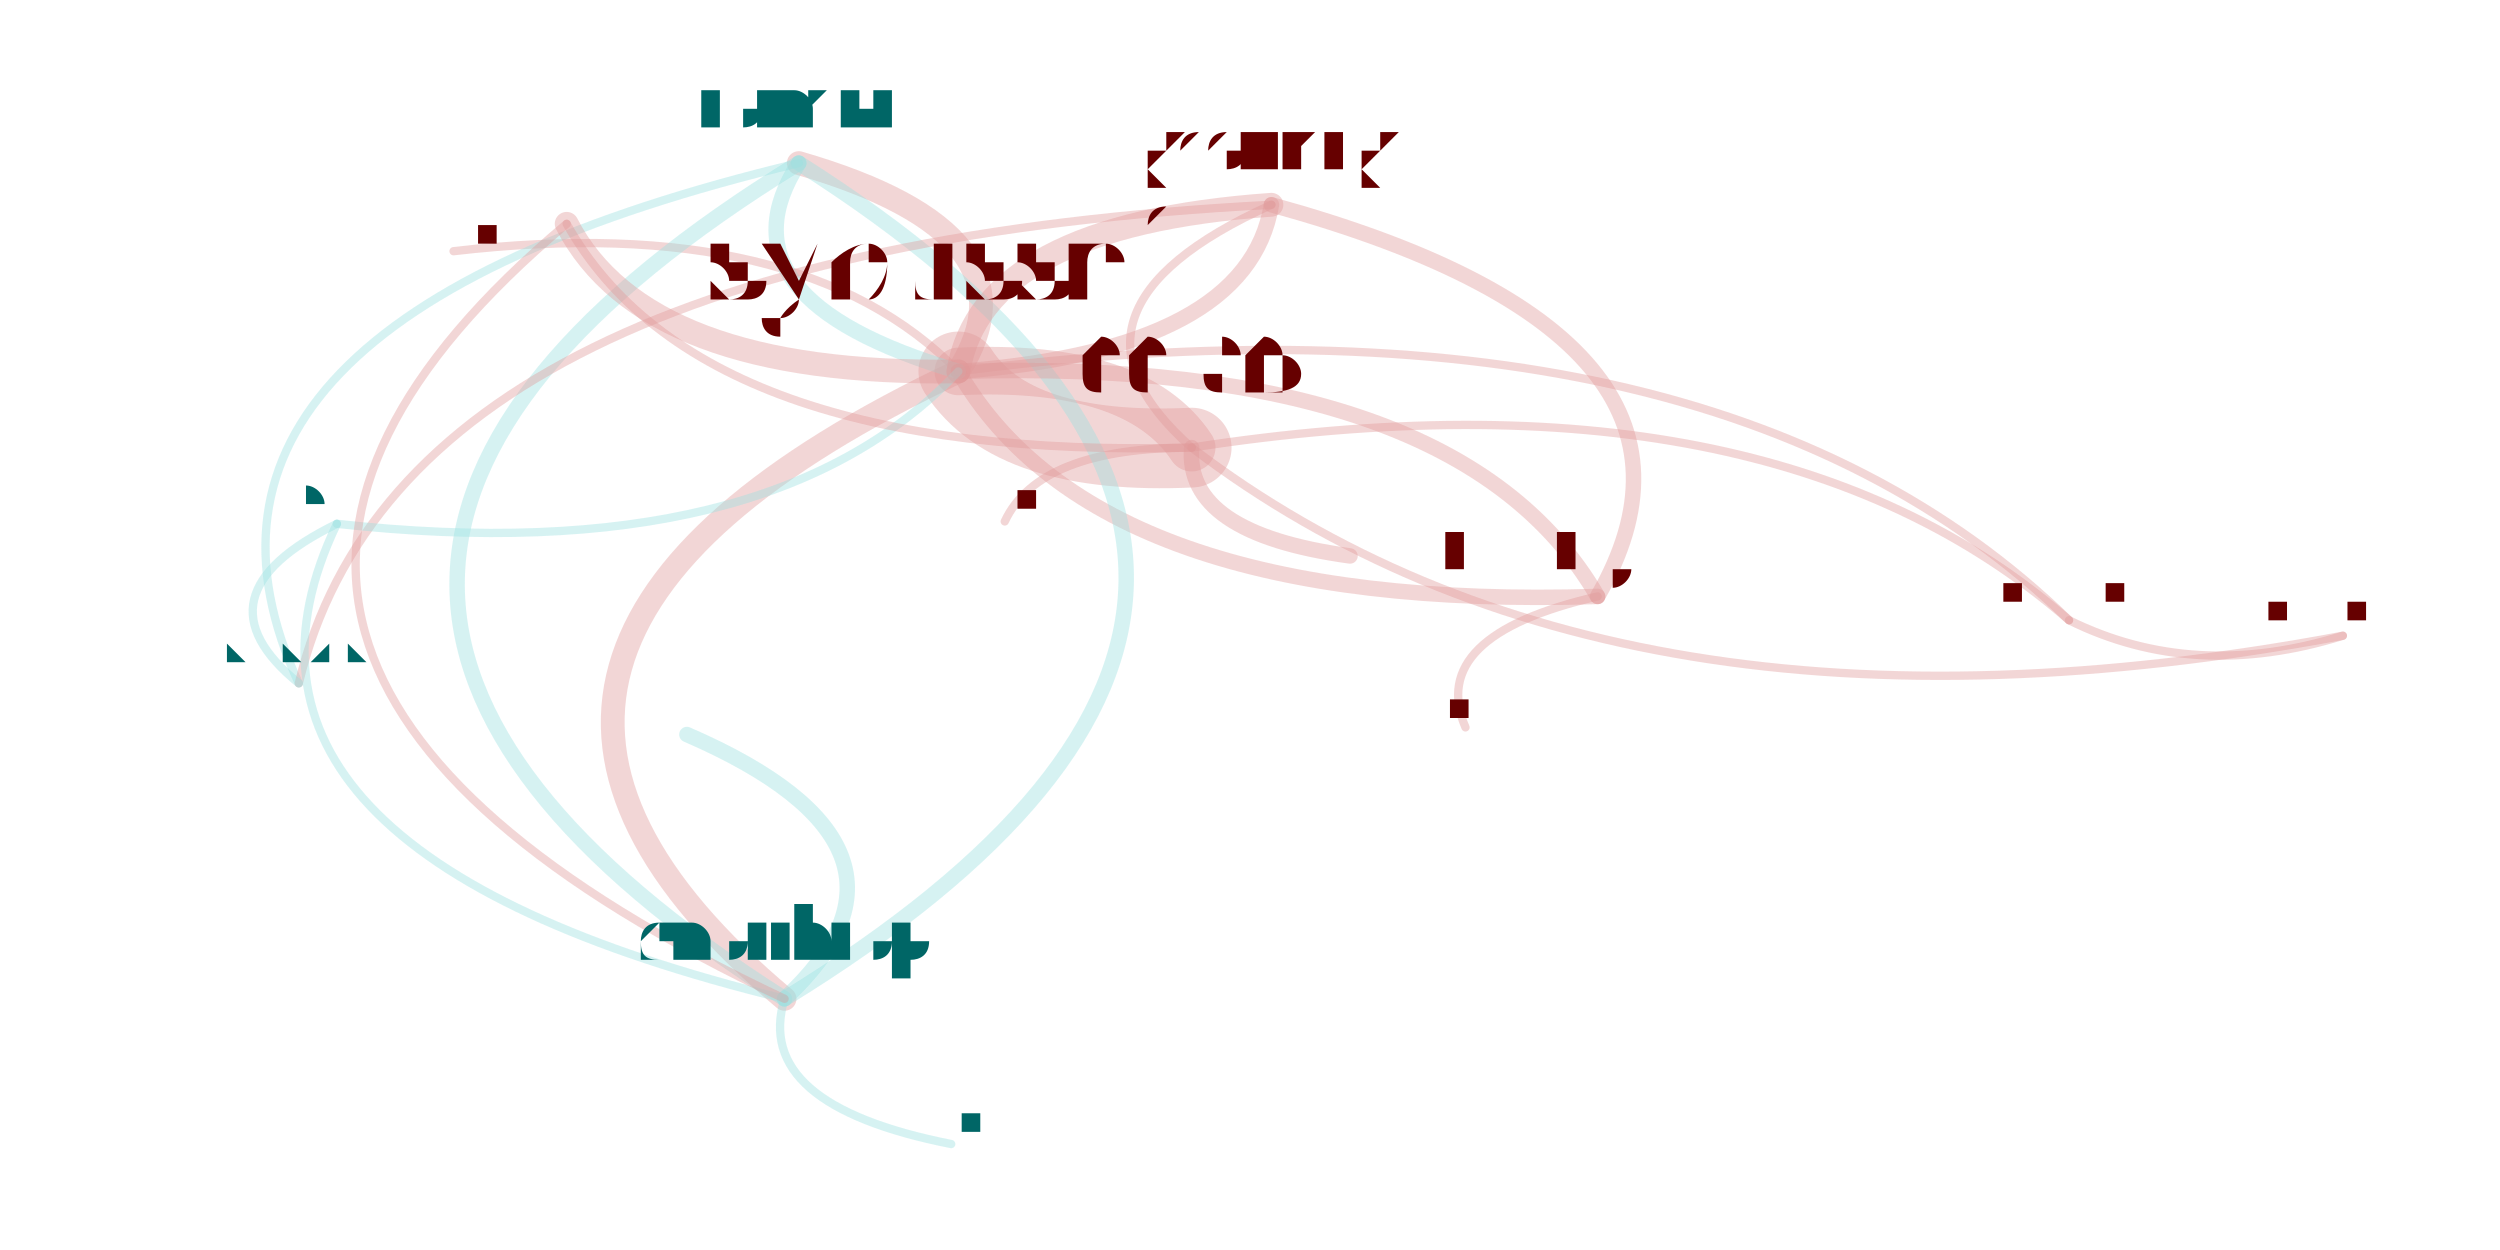
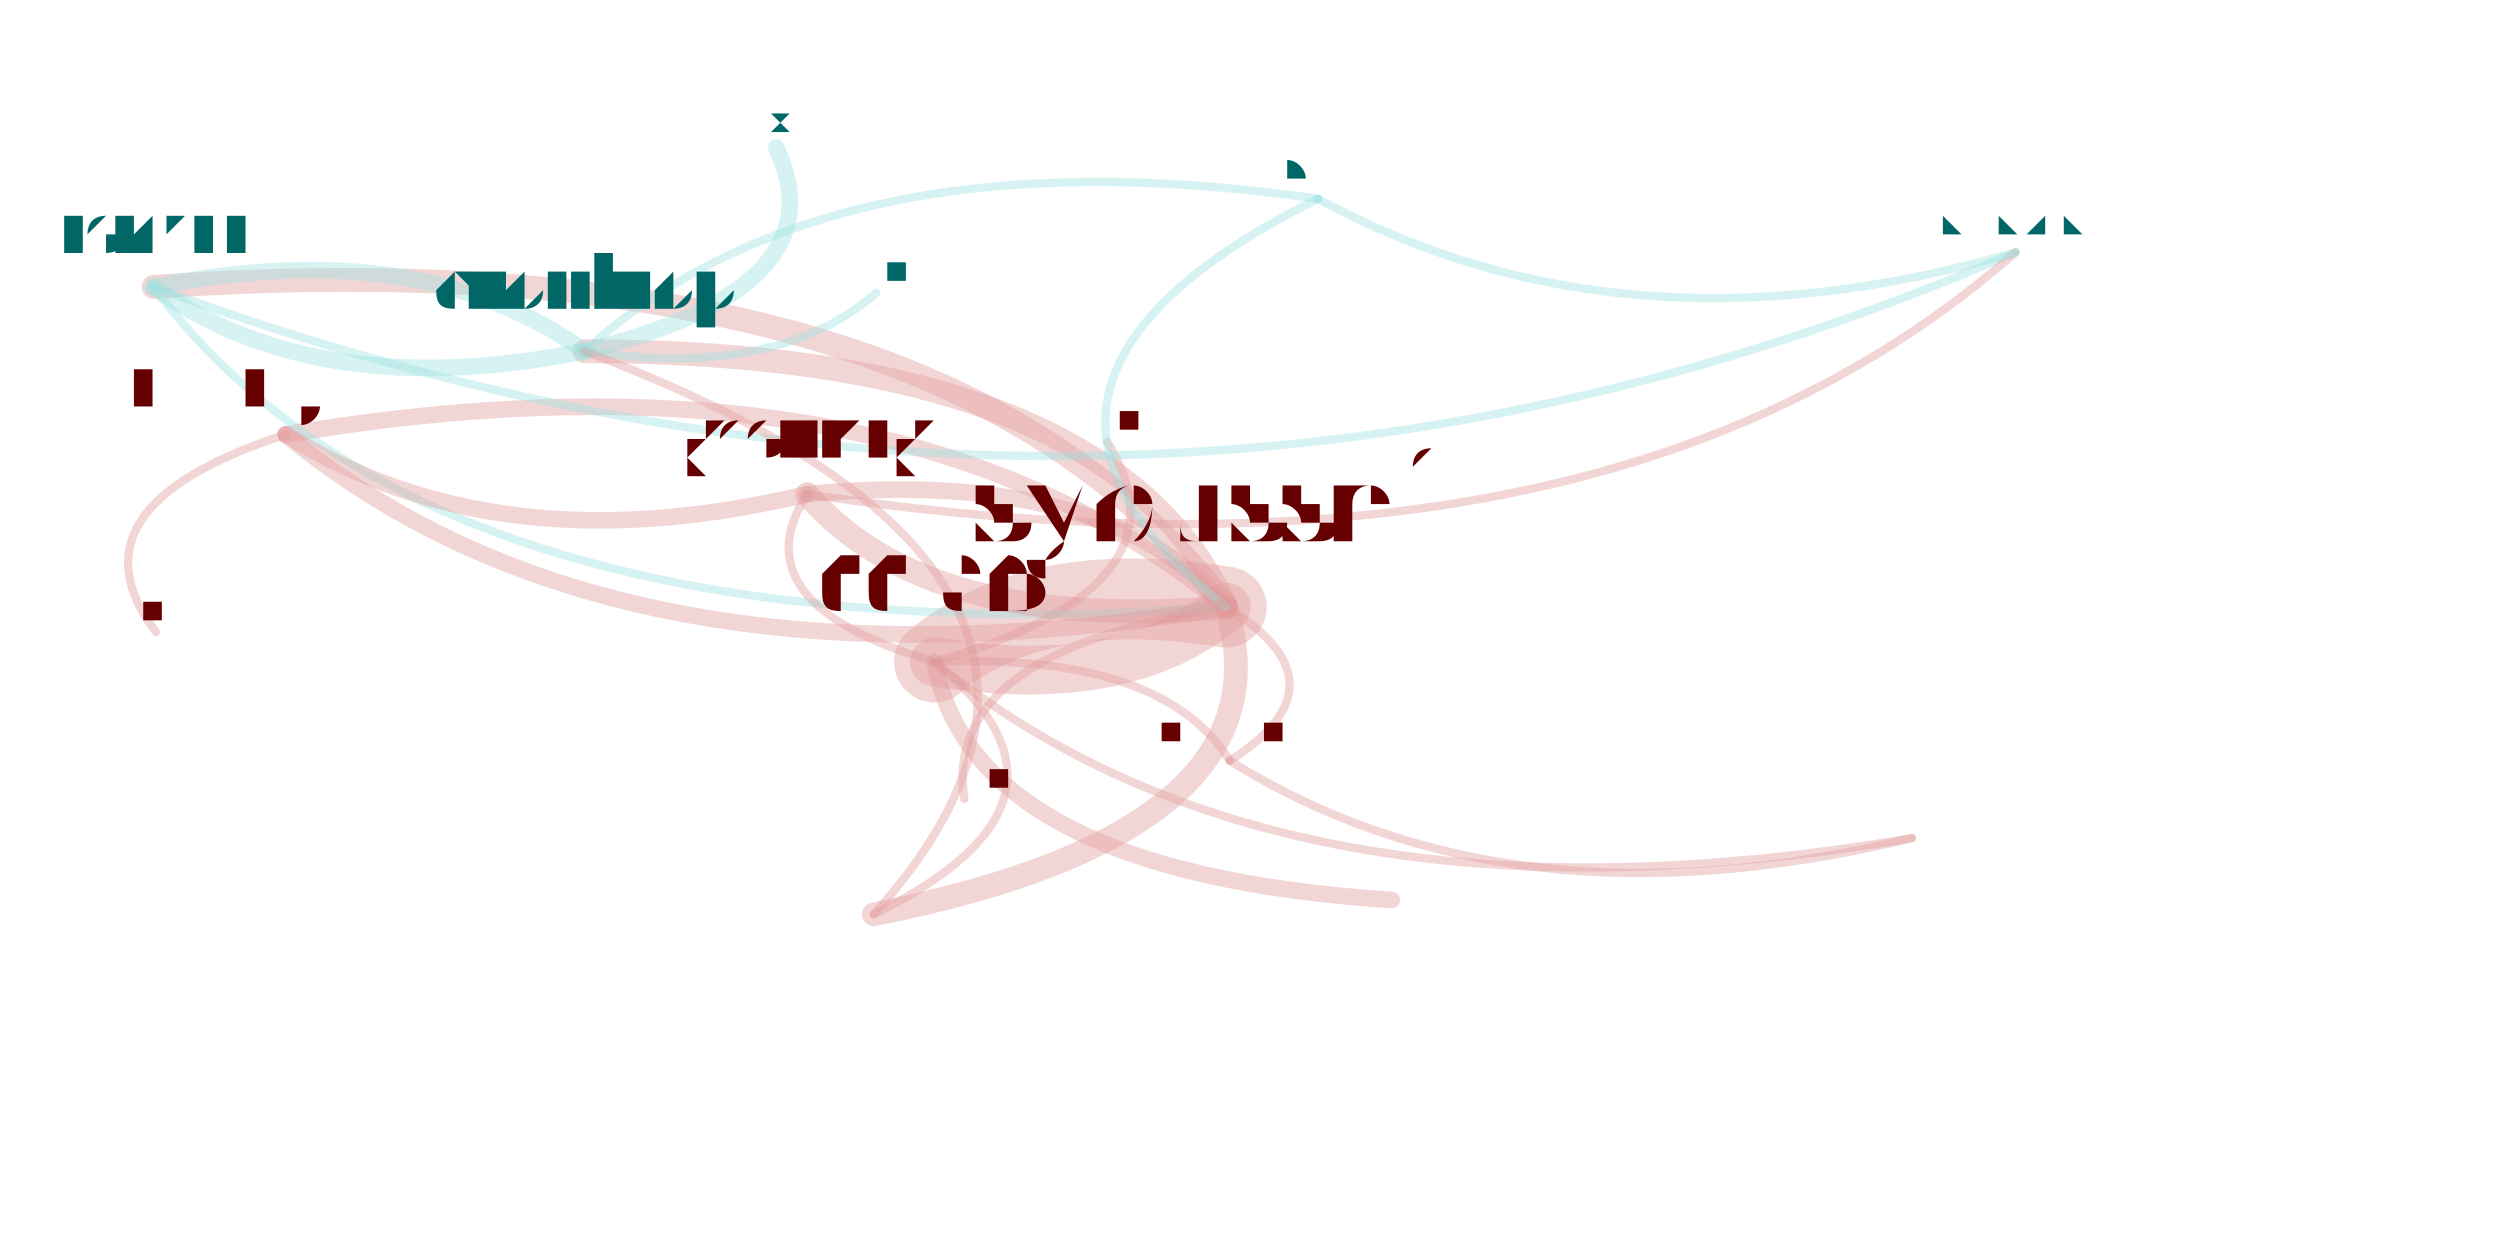
<svg xmlns="http://www.w3.org/2000/svg" width="4000" height="2000" viewBox="-0.025 -0.025 2.05 1.05">
  <style>
    path {
      fill: none;
      stroke-linecap: round;
      stroke-opacity: 0.4;
    }

    text {
      text-anchor: middle;
      alignment-baseline: hanging;
    }
  </style>
  <g opacity="0.4">
-     <path d="M0.951 0.351 Q0.823 0.351 0.794 0.413" stroke="hsl(0.0,100%,35%)" stroke-width="0.007" />
-     <path d="M0.951 0.351 Q0.904 0.280 0.755 0.287" stroke="hsl(0.0,100%,35%)" stroke-width="0.04" />
-     <path d="M0.951 0.351 Q0.945 0.423 1.084 0.442" stroke="hsl(0.0,100%,35%)" stroke-width="0.013" />
-     <path d="M0.951 0.351 Q1.308 0.623 1.918 0.509" stroke="hsl(0.0,100%,35%)" stroke-width="0.007" />
-     <path d="M0.755 0.287 Q0.828 0.172 0.621 0.112" stroke="hsl(0.0,100%,35%)" stroke-width="0.02" />
-     <path d="M0.755 0.287 Q0.623 0.152 0.331 0.186" stroke="hsl(0.0,100%,35%)" stroke-width="0.007" />
-     <path d="M0.755 0.287 Q0.801 0.358 0.951 0.351" stroke="hsl(0.0,100%,35%)" stroke-width="0.067" />
-     <path d="M0.755 0.287 Q0.998 0.269 1.018 0.147" stroke="hsl(0.0,100%,35%)" stroke-width="0.013" />
-     <path d="M0.755 0.287 Q0.872 0.489 1.292 0.476" stroke="hsl(0.0,100%,35%)" stroke-width="0.013" />
-     <path d="M0.755 0.287 Q0.260 0.521 0.609 0.814" stroke="hsl(0.0,100%,35%)" stroke-width="0.02" />
-     <path d="M0.609 0.814 Q1.177 0.465 0.621 0.112" stroke="hsl(180.0,100%,35%)" stroke-width="0.013" />
-     <path d="M0.609 0.814 Q0.582 0.903 0.749 0.936" stroke="hsl(180.0,100%,35%)" stroke-width="0.007" />
-     <path d="M0.609 0.814 Q0.746 0.687 0.527 0.592" stroke="hsl(180.0,100%,35%)" stroke-width="0.013" />
-     <path d="M0.621 0.112 Q0.053 0.461 0.609 0.814" stroke="hsl(180.0,100%,35%)" stroke-width="0.013" />
-     <path d="M0.621 0.112 Q0.061 0.246 0.201 0.549" stroke="hsl(180.0,100%,35%)" stroke-width="0.007" />
-     <path d="M0.621 0.112 Q0.548 0.226 0.755 0.287" stroke="hsl(180.0,100%,35%)" stroke-width="0.013" />
-     <path d="M1.018 0.147 Q0.775 0.164 0.755 0.287" stroke="hsl(0.0,100%,35%)" stroke-width="0.02" />
-     <path d="M1.018 0.147 Q0.288 0.185 0.201 0.549" stroke="hsl(0.0,100%,35%)" stroke-width="0.007" />
-     <path d="M1.018 0.147 Q0.821 0.236 0.951 0.351" stroke="hsl(0.0,100%,35%)" stroke-width="0.007" />
-     <path d="M1.688 0.496 Q1.389 0.205 0.755 0.287" stroke="hsl(0.0,100%,35%)" stroke-width="0.007" />
-     <path d="M1.688 0.496 Q1.793 0.548 1.918 0.509" stroke="hsl(0.0,100%,35%)" stroke-width="0.007" />
-     <path d="M1.688 0.496 Q1.436 0.276 0.951 0.351" stroke="hsl(0.0,100%,35%)" stroke-width="0.007" />
-     <path d="M1.292 0.476 Q1.418 0.257 1.018 0.147" stroke="hsl(0.0,100%,35%)" stroke-width="0.013" />
-     <path d="M1.292 0.476 Q1.175 0.274 0.755 0.287" stroke="hsl(0.0,100%,35%)" stroke-width="0.013" />
-     <path d="M1.292 0.476 Q1.148 0.509 1.181 0.586" stroke="hsl(0.0,100%,35%)" stroke-width="0.007" />
-     <path d="M0.233 0.415 Q0.110 0.475 0.201 0.549" stroke="hsl(180.0,100%,35%)" stroke-width="0.007" />
-     <path d="M0.233 0.415 Q0.596 0.455 0.755 0.287" stroke="hsl(180.0,100%,35%)" stroke-width="0.007" />
-     <path d="M0.233 0.415 Q0.101 0.690 0.609 0.814" stroke="hsl(180.0,100%,35%)" stroke-width="0.007" />
-     <path d="M0.426 0.163 Q-0.004 0.525 0.609 0.814" stroke="hsl(0.0,100%,35%)" stroke-width="0.007" />
-     <path d="M0.426 0.163 Q0.492 0.291 0.755 0.287" stroke="hsl(0.0,100%,35%)" stroke-width="0.02" />
-     <path d="M0.426 0.163 Q0.538 0.362 0.951 0.351" stroke="hsl(0.0,100%,35%)" stroke-width="0.007" />
+     <path d="M0.735 0.531 Q0.956 0.468 0.880 0.346" stroke="hsl(0.0,100%,35%)" stroke-width="0.007" />
+     <path d="M0.735 0.531 Q0.894 0.557 0.980 0.485" stroke="hsl(0.0,100%,35%)" stroke-width="0.041" />
+     <path d="M0.735 0.531 Q0.767 0.708 1.119 0.731" stroke="hsl(0.0,100%,35%)" stroke-width="0.014" />
+     <path d="M0.735 0.531 Q1.027 0.769 1.556 0.679" stroke="hsl(0.0,100%,35%)" stroke-width="0.007" />
+     <path d="M0.980 0.485 Q0.744 0.170 0.079 0.216" stroke="hsl(0.0,100%,35%)" stroke-width="0.02" />
+     <path d="M0.980 0.485 Q0.741 0.522 0.760 0.646" stroke="hsl(0.0,100%,35%)" stroke-width="0.007" />
+     <path d="M0.980 0.485 Q0.821 0.459 0.735 0.531" stroke="hsl(0.0,100%,35%)" stroke-width="0.068" />
+     <path d="M0.980 0.485 Q0.880 0.367 0.628 0.390" stroke="hsl(0.0,100%,35%)" stroke-width="0.014" />
+     <path d="M0.980 0.485 Q0.701 0.254 0.190 0.340" stroke="hsl(0.0,100%,35%)" stroke-width="0.014" />
+     <path d="M0.980 0.485 Q0.882 0.270 0.441 0.270" stroke="hsl(0.0,100%,35%)" stroke-width="0.02" />
+     <path d="M0.441 0.270 Q0.303 0.171 0.079 0.216" stroke="hsl(180.0,100%,35%)" stroke-width="0.014" />
+     <path d="M0.441 0.270 Q0.603 0.294 0.686 0.221" stroke="hsl(180.0,100%,35%)" stroke-width="0.007" />
+     <path d="M0.441 0.270 Q0.658 0.217 0.602 0.099" stroke="hsl(180.0,100%,35%)" stroke-width="0.014" />
+     <path d="M0.079 0.216 Q0.217 0.315 0.441 0.270" stroke="hsl(180.0,100%,35%)" stroke-width="0.014" />
+     <path d="M0.079 0.216 Q0.885 0.514 1.643 0.187" stroke="hsl(180.0,100%,35%)" stroke-width="0.007" />
+     <path d="M0.079 0.216 Q0.314 0.531 0.980 0.485" stroke="hsl(180.0,100%,35%)" stroke-width="0.007" />
+     <path d="M0.628 0.390 Q0.728 0.507 0.980 0.485" stroke="hsl(0.0,100%,35%)" stroke-width="0.02" />
+     <path d="M0.628 0.390 Q1.298 0.491 1.643 0.187" stroke="hsl(0.0,100%,35%)" stroke-width="0.007" />
+     <path d="M0.628 0.390 Q0.569 0.482 0.735 0.531" stroke="hsl(0.0,100%,35%)" stroke-width="0.007" />
+     <path d="M0.983 0.614 Q1.085 0.549 0.980 0.485" stroke="hsl(0.0,100%,35%)" stroke-width="0.007" />
+     <path d="M0.983 0.614 Q1.218 0.761 1.556 0.679" stroke="hsl(0.0,100%,35%)" stroke-width="0.007" />
+     <path d="M0.983 0.614 Q0.926 0.523 0.735 0.531" stroke="hsl(0.0,100%,35%)" stroke-width="0.007" />
+     <path d="M0.190 0.340 Q0.369 0.452 0.628 0.390" stroke="hsl(0.0,100%,35%)" stroke-width="0.014" />
+     <path d="M0.190 0.340 Q0.469 0.570 0.980 0.485" stroke="hsl(0.0,100%,35%)" stroke-width="0.014" />
+     <path d="M0.190 0.340 Q0.002 0.401 0.081 0.506" stroke="hsl(0.0,100%,35%)" stroke-width="0.007" />
+     <path d="M1.057 0.142 Q1.314 0.282 1.643 0.187" stroke="hsl(180.0,100%,35%)" stroke-width="0.007" />
+     <path d="M1.057 0.142 Q0.744 0.298 0.980 0.485" stroke="hsl(180.0,100%,35%)" stroke-width="0.007" />
+     <path d="M1.057 0.142 Q0.647 0.083 0.441 0.270" stroke="hsl(180.0,100%,35%)" stroke-width="0.007" />
+     <path d="M0.684 0.743 Q0.941 0.458 0.441 0.270" stroke="hsl(0.0,100%,35%)" stroke-width="0.007" />
+     <path d="M0.684 0.743 Q1.038 0.673 0.980 0.485" stroke="hsl(0.0,100%,35%)" stroke-width="0.02" />
+     <path d="M0.684 0.743 Q0.879 0.647 0.735 0.531" stroke="hsl(0.0,100%,35%)" stroke-width="0.007" />
  </g>
-   <text x="0.951" y="0.308" font-size="0.086" fill="hsl(0.0,100%,20%)">cclao</text>
-   <text x="0.794" y="0.404" font-size="0.018" fill="hsl(0.0,100%,20%)">m.maiya</text>
-   <text x="0.755" y="0.230" font-size="0.112" fill="hsl(0.0,100%,20%)">syoussefi</text>
-   <text x="1.084" y="0.429" font-size="0.025" fill="hsl(0.0,100%,20%)">chrisforbes</text>
-   <text x="1.918" y="0.496" font-size="0.025" fill="hsl(0.0,100%,20%)">abdolrashidi</text>
-   <text x="0.609" y="0.783" font-size="0.062" fill="hsl(180.0,100%,20%)">cnorthrop</text>
-   <text x="0.621" y="0.083" font-size="0.057" fill="hsl(180.0,100%,20%)">romanl</text>
-   <text x="0.749" y="0.927" font-size="0.018" fill="hsl(180.0,100%,20%)">mark</text>
-   <text x="0.527" y="0.580" font-size="0.025" fill="hsl(180.0,100%,20%)">mikes</text>
-   <text x="1.018" y="0.120" font-size="0.054" fill="hsl(0.0,100%,20%)">geofflang</text>
-   <text x="0.201" y="0.533" font-size="0.031" fill="hsl(180.0,100%,20%)">ynovikov</text>
-   <text x="1.688" y="0.481" font-size="0.031" fill="hsl(0.0,100%,20%)">hailinzhang</text>
-   <text x="1.292" y="0.452" font-size="0.048" fill="hsl(0.0,100%,20%)">lexa.knyazev</text>
-   <text x="1.181" y="0.577" font-size="0.018" fill="hsl(0.0,100%,20%)">kbr</text>
-   <text x="0.233" y="0.399" font-size="0.031" fill="hsl(180.0,100%,20%)">solti</text>
-   <text x="0.331" y="0.178" font-size="0.018" fill="hsl(0.0,100%,20%)">i.nazarov</text>
-   <text x="0.426" y="0.143" font-size="0.04" fill="hsl(0.0,100%,20%)">zzyiwei</text>
+   <text x="0.735" y="0.488" font-size="0.087" fill="hsl(0.0,100%,20%)">cclao</text>
+   <text x="0.880" y="0.337" font-size="0.018" fill="hsl(0.0,100%,20%)">m.maiya</text>
+   <text x="0.980" y="0.429" font-size="0.112" fill="hsl(0.0,100%,20%)">syoussefi</text>
+   <text x="1.119" y="0.718" font-size="0.026" fill="hsl(0.0,100%,20%)">chrisforbes</text>
+   <text x="1.556" y="0.666" font-size="0.026" fill="hsl(0.0,100%,20%)">abdolrashidi</text>
+   <text x="0.441" y="0.238" font-size="0.063" fill="hsl(180.0,100%,20%)">cnorthrop</text>
+   <text x="0.079" y="0.189" font-size="0.054" fill="hsl(180.0,100%,20%)">romanl</text>
+   <text x="0.686" y="0.212" font-size="0.018" fill="hsl(180.0,100%,20%)">mark</text>
+   <text x="0.602" y="0.086" font-size="0.026" fill="hsl(180.0,100%,20%)">mikes</text>
+   <text x="0.628" y="0.362" font-size="0.054" fill="hsl(0.0,100%,20%)">geofflang</text>
+   <text x="1.643" y="0.171" font-size="0.031" fill="hsl(180.0,100%,20%)">ynovikov</text>
+   <text x="0.983" y="0.599" font-size="0.031" fill="hsl(0.0,100%,20%)">hailinzhang</text>
+   <text x="0.190" y="0.316" font-size="0.048" fill="hsl(0.0,100%,20%)">lexa.knyazev</text>
+   <text x="0.081" y="0.497" font-size="0.018" fill="hsl(0.0,100%,20%)">kbr</text>
+   <text x="1.057" y="0.126" font-size="0.031" fill="hsl(180.0,100%,20%)">solti</text>
+   <text x="0.760" y="0.637" font-size="0.018" fill="hsl(0.0,100%,20%)">i.nazarov</text>
+   <text x="0.684" y="0.722" font-size="0.04" fill="hsl(0.0,100%,20%)">zzyiwei</text>
</svg>
